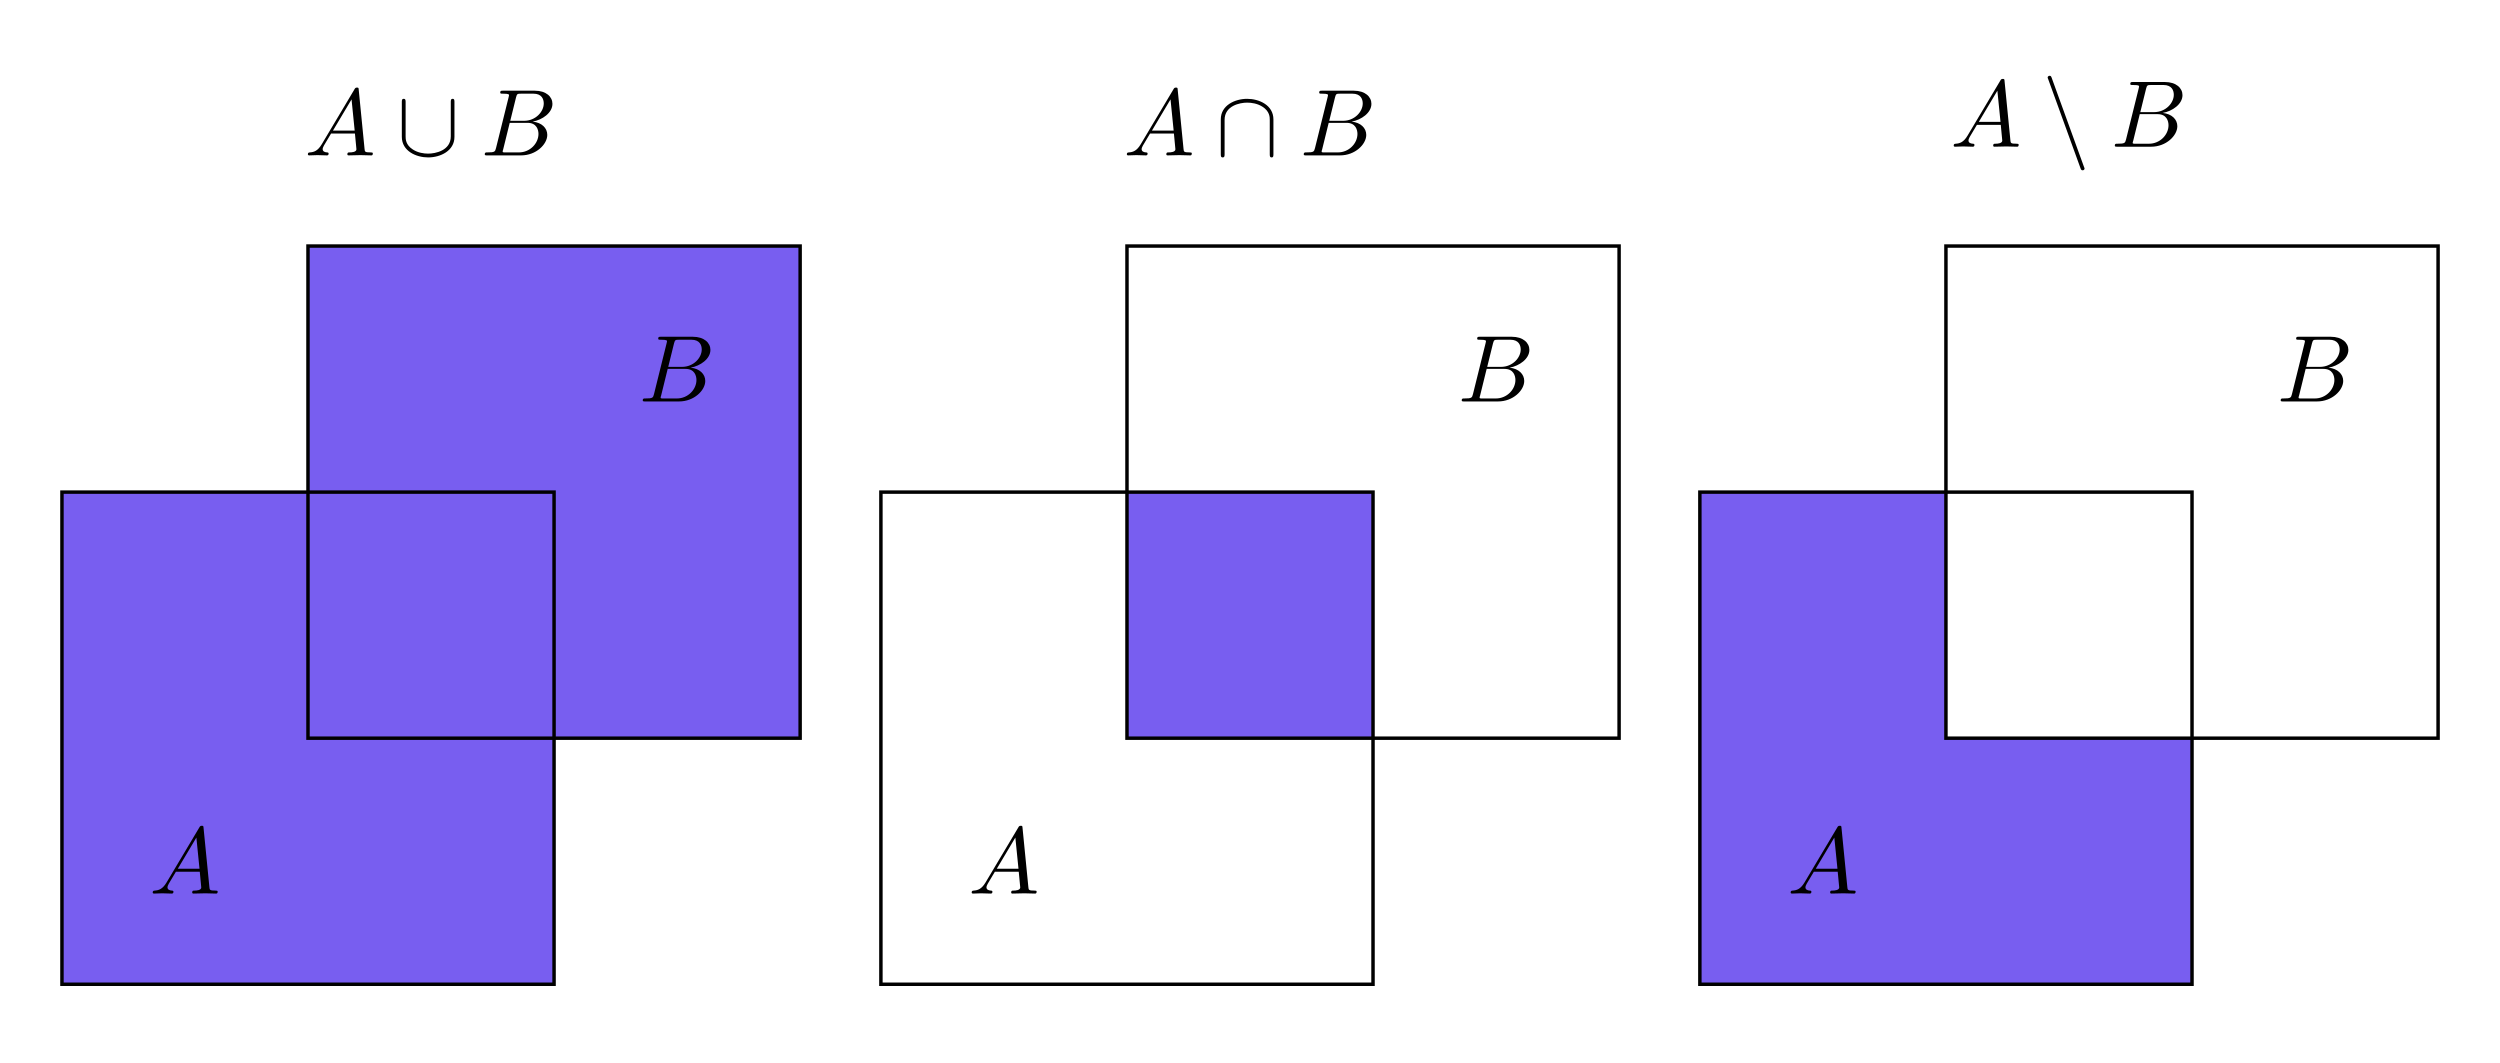
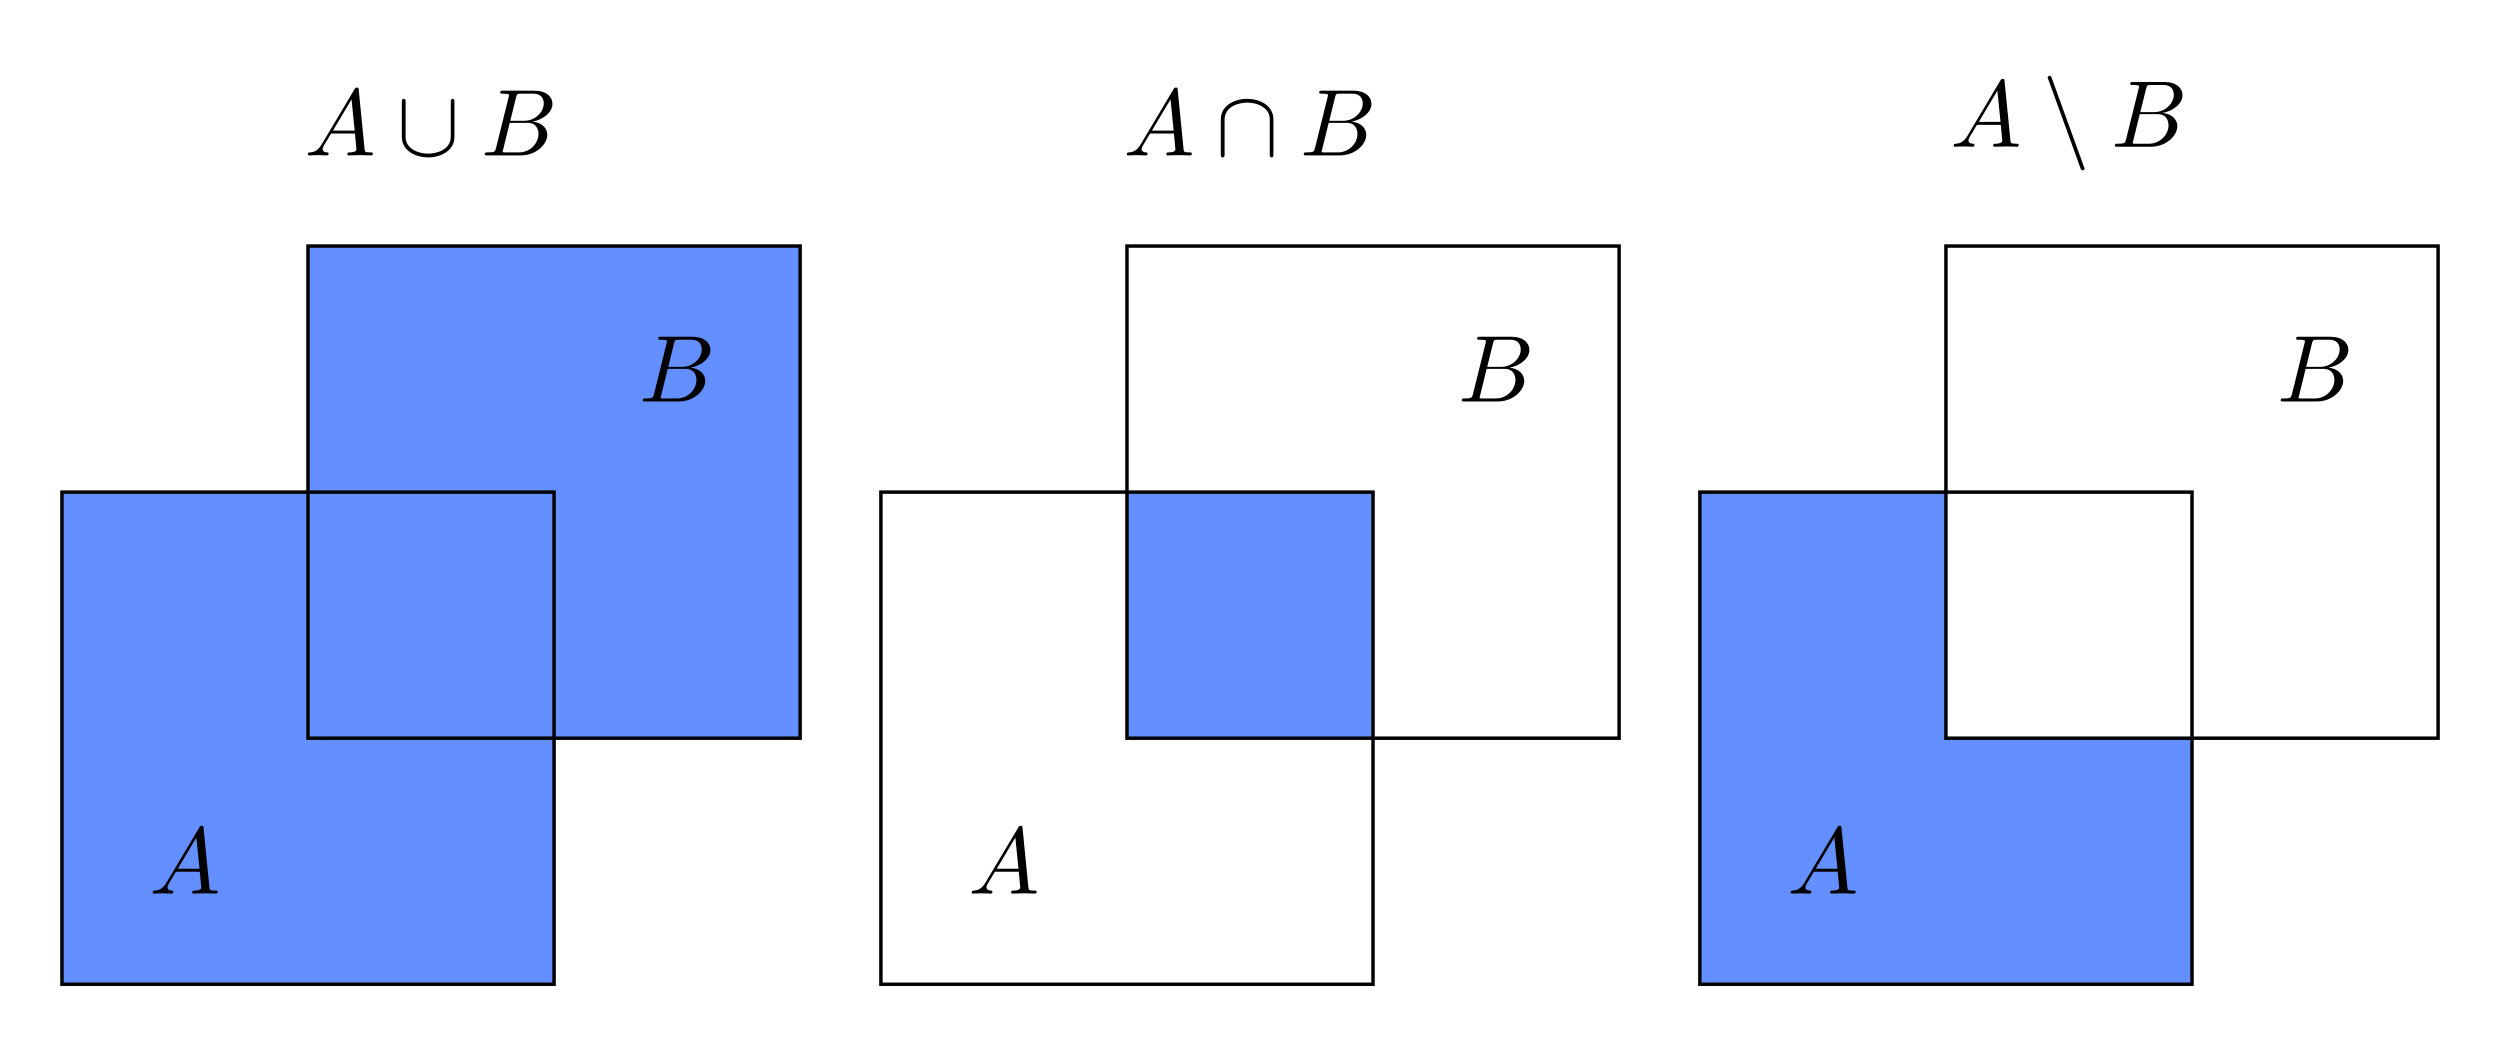
<svg xmlns="http://www.w3.org/2000/svg" xmlns:xlink="http://www.w3.org/1999/xlink" width="288pt" height="122.4pt" viewBox="0 0 288 122.4">
  <defs>
    <g>
      <g id="glyph-0-0">
        <path d="M 1.953 -1.25 C 1.516 -0.531 1.094 -0.375 0.609 -0.344 C 0.484 -0.328 0.375 -0.328 0.375 -0.125 C 0.375 -0.047 0.438 0 0.531 0 C 0.812 0 1.156 -0.031 1.469 -0.031 C 1.828 -0.031 2.203 0 2.547 0 C 2.625 0 2.766 0 2.766 -0.203 C 2.766 -0.328 2.656 -0.344 2.578 -0.344 C 2.328 -0.359 2.078 -0.453 2.078 -0.719 C 2.078 -0.844 2.141 -0.969 2.219 -1.125 L 3.047 -2.516 L 5.797 -2.516 C 5.812 -2.297 5.969 -0.812 5.969 -0.703 C 5.969 -0.375 5.406 -0.344 5.188 -0.344 C 5.031 -0.344 4.922 -0.344 4.922 -0.125 C 4.922 0 5.047 0 5.078 0 C 5.516 0 5.984 -0.031 6.438 -0.031 C 6.703 -0.031 7.391 0 7.672 0 C 7.734 0 7.859 0 7.859 -0.219 C 7.859 -0.344 7.75 -0.344 7.609 -0.344 C 6.938 -0.344 6.938 -0.422 6.906 -0.734 L 6.234 -7.547 C 6.219 -7.766 6.219 -7.812 6.031 -7.812 C 5.859 -7.812 5.812 -7.734 5.75 -7.625 Z M 3.266 -2.859 L 5.406 -6.453 L 5.766 -2.859 Z M 3.266 -2.859 " />
      </g>
      <g id="glyph-0-1">
        <path d="M 1.75 -0.844 C 1.641 -0.422 1.609 -0.344 0.75 -0.344 C 0.562 -0.344 0.453 -0.344 0.453 -0.125 C 0.453 0 0.562 0 0.75 0 L 4.641 0 C 6.375 0 7.656 -1.281 7.656 -2.359 C 7.656 -3.141 7.031 -3.781 5.969 -3.891 C 7.094 -4.094 8.25 -4.906 8.25 -5.938 C 8.25 -6.75 7.531 -7.453 6.219 -7.453 L 2.547 -7.453 C 2.344 -7.453 2.234 -7.453 2.234 -7.234 C 2.234 -7.109 2.328 -7.109 2.547 -7.109 C 2.562 -7.109 2.766 -7.109 2.953 -7.094 C 3.156 -7.062 3.25 -7.062 3.25 -6.922 C 3.25 -6.875 3.234 -6.844 3.203 -6.703 Z M 3.391 -3.984 L 4.062 -6.703 C 4.172 -7.078 4.188 -7.109 4.656 -7.109 L 6.062 -7.109 C 7.031 -7.109 7.25 -6.469 7.25 -5.984 C 7.25 -5.031 6.312 -3.984 4.984 -3.984 Z M 2.906 -0.344 C 2.75 -0.344 2.719 -0.344 2.656 -0.344 C 2.547 -0.359 2.516 -0.375 2.516 -0.453 C 2.516 -0.484 2.516 -0.516 2.578 -0.703 L 3.328 -3.75 L 5.391 -3.75 C 6.438 -3.75 6.641 -2.938 6.641 -2.469 C 6.641 -1.391 5.672 -0.344 4.391 -0.344 Z M 2.906 -0.344 " />
      </g>
      <g id="glyph-1-0">
        <path d="M 6.656 -6.125 C 6.656 -6.328 6.656 -6.516 6.453 -6.516 C 6.234 -6.516 6.234 -6.328 6.234 -6.125 L 6.234 -2.188 C 6.234 -0.547 4.453 -0.203 3.625 -0.203 C 3.141 -0.203 2.453 -0.297 1.875 -0.672 C 1.031 -1.203 1.031 -1.891 1.031 -2.188 L 1.031 -6.125 C 1.031 -6.328 1.031 -6.516 0.812 -6.516 C 0.594 -6.516 0.594 -6.328 0.594 -6.125 L 0.594 -2.141 C 0.594 -0.484 2.266 0.234 3.625 0.234 C 5.047 0.234 6.656 -0.531 6.656 -2.125 Z M 6.656 -6.125 " />
      </g>
      <g id="glyph-1-1">
        <path d="M 6.656 -4.141 C 6.656 -5.797 5 -6.516 3.625 -6.516 C 2.219 -6.516 0.594 -5.766 0.594 -4.156 L 0.594 -0.156 C 0.594 0.047 0.594 0.234 0.812 0.234 C 1.031 0.234 1.031 0.047 1.031 -0.156 L 1.031 -4.094 C 1.031 -5.734 2.812 -6.078 3.625 -6.078 C 4.125 -6.078 4.812 -5.984 5.391 -5.609 C 6.234 -5.078 6.234 -4.391 6.234 -4.094 L 6.234 -0.156 C 6.234 0.047 6.234 0.234 6.453 0.234 C 6.656 0.234 6.656 0.047 6.656 -0.156 Z M 6.656 -4.141 " />
      </g>
      <g id="glyph-1-2">
        <path d="M 4.375 2.469 C 4.422 2.625 4.484 2.719 4.625 2.719 C 4.75 2.719 4.844 2.625 4.844 2.516 C 4.844 2.484 4.844 2.469 4.781 2.328 L 1.062 -7.922 C 1 -8.109 0.953 -8.172 0.812 -8.172 C 0.703 -8.172 0.594 -8.078 0.594 -7.969 C 0.594 -7.938 0.594 -7.922 0.656 -7.781 Z M 4.375 2.469 " />
      </g>
    </g>
  </defs>
  <path fill-rule="nonzero" fill="rgb(100%, 100%, 100%)" fill-opacity="1" d="M 4.301 116.223 L 95.012 116.223 L 95.012 0 L 4.301 0 Z M 4.301 116.223 " />
  <g fill="rgb(0%, 0%, 0%)" fill-opacity="1">
    <use xlink:href="#glyph-0-0" x="35.092" y="17.901" />
  </g>
  <g fill="rgb(0%, 0%, 0%)" fill-opacity="1">
    <use xlink:href="#glyph-1-0" x="45.696" y="17.901" />
  </g>
  <g fill="rgb(0%, 0%, 0%)" fill-opacity="1">
    <use xlink:href="#glyph-0-1" x="55.391" y="17.901" />
  </g>
-   <path fill-rule="nonzero" fill="rgb(47.06%, 36.864%, 94.119%)" fill-opacity="1" d="M 7.137 113.387 L 63.828 113.387 L 63.828 85.039 L 92.176 85.039 L 92.176 28.344 L 35.48 28.344 L 35.48 56.691 L 7.137 56.691 Z M 7.137 113.387 " />
+   <path fill-rule="nonzero" fill="rgb(39.217%, 56.078%, 100%)" fill-opacity="1" d="M 7.137 113.387 L 63.828 113.387 L 63.828 85.039 L 92.176 85.039 L 92.176 28.344 L 35.48 28.344 L 35.48 56.691 L 7.137 56.691 Z M 7.137 113.387 " />
  <path fill="none" stroke-width="0.399" stroke-linecap="butt" stroke-linejoin="miter" stroke="rgb(0%, 0%, 0%)" stroke-opacity="1" stroke-miterlimit="10" d="M 0.002 -0.001 L 56.693 -0.001 L 56.693 56.695 L 0.002 56.695 Z M 0.002 -0.001 " transform="matrix(1, 0, 0, -1, 7.135, 113.386)" />
  <path fill="none" stroke-width="0.399" stroke-linecap="butt" stroke-linejoin="miter" stroke="rgb(0%, 0%, 0%)" stroke-opacity="1" stroke-miterlimit="10" d="M 28.345 28.347 L 85.041 28.347 L 85.041 85.042 L 28.345 85.042 Z M 28.345 28.347 " transform="matrix(1, 0, 0, -1, 7.135, 113.386)" />
  <g fill="rgb(0%, 0%, 0%)" fill-opacity="1">
    <use xlink:href="#glyph-0-0" x="17.217" y="102.94" />
  </g>
  <g fill="rgb(0%, 0%, 0%)" fill-opacity="1">
    <use xlink:href="#glyph-0-1" x="73.59" y="46.247" />
  </g>
  <path fill-rule="nonzero" fill="rgb(100%, 100%, 100%)" fill-opacity="1" d="M 98.645 116.223 L 189.355 116.223 L 189.355 0 L 98.645 0 Z M 98.645 116.223 " />
  <g fill="rgb(0%, 0%, 0%)" fill-opacity="1">
    <use xlink:href="#glyph-0-0" x="129.438" y="17.901" />
  </g>
  <g fill="rgb(0%, 0%, 0%)" fill-opacity="1">
    <use xlink:href="#glyph-1-1" x="140.042" y="17.901" />
  </g>
  <g fill="rgb(0%, 0%, 0%)" fill-opacity="1">
    <use xlink:href="#glyph-0-1" x="149.737" y="17.901" />
  </g>
-   <path fill-rule="nonzero" fill="rgb(47.06%, 36.864%, 94.119%)" fill-opacity="1" d="M 129.828 85.039 L 158.172 85.039 L 158.172 56.691 L 129.828 56.691 Z M 129.828 85.039 " />
+   <path fill-rule="nonzero" fill="rgb(39.217%, 56.078%, 100%)" fill-opacity="1" d="M 129.828 85.039 L 158.172 85.039 L 158.172 56.691 L 129.828 56.691 Z M 129.828 85.039 " />
  <path fill="none" stroke-width="0.399" stroke-linecap="butt" stroke-linejoin="miter" stroke="rgb(0%, 0%, 0%)" stroke-opacity="1" stroke-miterlimit="10" d="M 0 -0.001 L 56.692 -0.001 L 56.692 56.695 L 0 56.695 Z M 0 -0.001 " transform="matrix(1, 0, 0, -1, 101.48, 113.386)" />
  <path fill="none" stroke-width="0.399" stroke-linecap="butt" stroke-linejoin="miter" stroke="rgb(0%, 0%, 0%)" stroke-opacity="1" stroke-miterlimit="10" d="M 28.348 28.347 L 85.04 28.347 L 85.04 85.042 L 28.348 85.042 Z M 28.348 28.347 " transform="matrix(1, 0, 0, -1, 101.48, 113.386)" />
  <g fill="rgb(0%, 0%, 0%)" fill-opacity="1">
    <use xlink:href="#glyph-0-0" x="111.563" y="102.94" />
  </g>
  <g fill="rgb(0%, 0%, 0%)" fill-opacity="1">
    <use xlink:href="#glyph-0-1" x="167.935" y="46.247" />
  </g>
  <path fill-rule="nonzero" fill="rgb(100%, 100%, 100%)" fill-opacity="1" d="M 192.992 116.223 L 283.703 116.223 L 283.703 0 L 192.992 0 Z M 192.992 116.223 " />
  <g fill="rgb(0%, 0%, 0%)" fill-opacity="1">
    <use xlink:href="#glyph-0-0" x="224.692" y="16.901" />
  </g>
  <g fill="rgb(0%, 0%, 0%)" fill-opacity="1">
    <use xlink:href="#glyph-1-2" x="235.296" y="16.901" />
  </g>
  <g fill="rgb(0%, 0%, 0%)" fill-opacity="1">
    <use xlink:href="#glyph-0-1" x="243.172" y="16.901" />
  </g>
-   <path fill-rule="nonzero" fill="rgb(47.06%, 36.864%, 94.119%)" fill-opacity="1" d="M 195.824 113.387 L 252.52 113.387 L 252.52 85.039 L 224.172 85.039 L 224.172 56.691 L 195.824 56.691 Z M 195.824 113.387 " />
+   <path fill-rule="nonzero" fill="rgb(39.217%, 56.078%, 100%)" fill-opacity="1" d="M 195.824 113.387 L 252.52 113.387 L 252.52 85.039 L 224.172 85.039 L 224.172 56.691 L 195.824 56.691 Z M 195.824 113.387 " />
  <path fill="none" stroke-width="0.399" stroke-linecap="butt" stroke-linejoin="miter" stroke="rgb(0%, 0%, 0%)" stroke-opacity="1" stroke-miterlimit="10" d="M -0.002 -0.001 L 56.694 -0.001 L 56.694 56.695 L -0.002 56.695 Z M -0.002 -0.001 " transform="matrix(1, 0, 0, -1, 195.826, 113.386)" />
  <path fill="none" stroke-width="0.399" stroke-linecap="butt" stroke-linejoin="miter" stroke="rgb(0%, 0%, 0%)" stroke-opacity="1" stroke-miterlimit="10" d="M 28.346 28.347 L 85.041 28.347 L 85.041 85.042 L 28.346 85.042 Z M 28.346 28.347 " transform="matrix(1, 0, 0, -1, 195.826, 113.386)" />
  <g fill="rgb(0%, 0%, 0%)" fill-opacity="1">
    <use xlink:href="#glyph-0-0" x="205.908" y="102.94" />
  </g>
  <g fill="rgb(0%, 0%, 0%)" fill-opacity="1">
    <use xlink:href="#glyph-0-1" x="262.281" y="46.247" />
  </g>
</svg>
